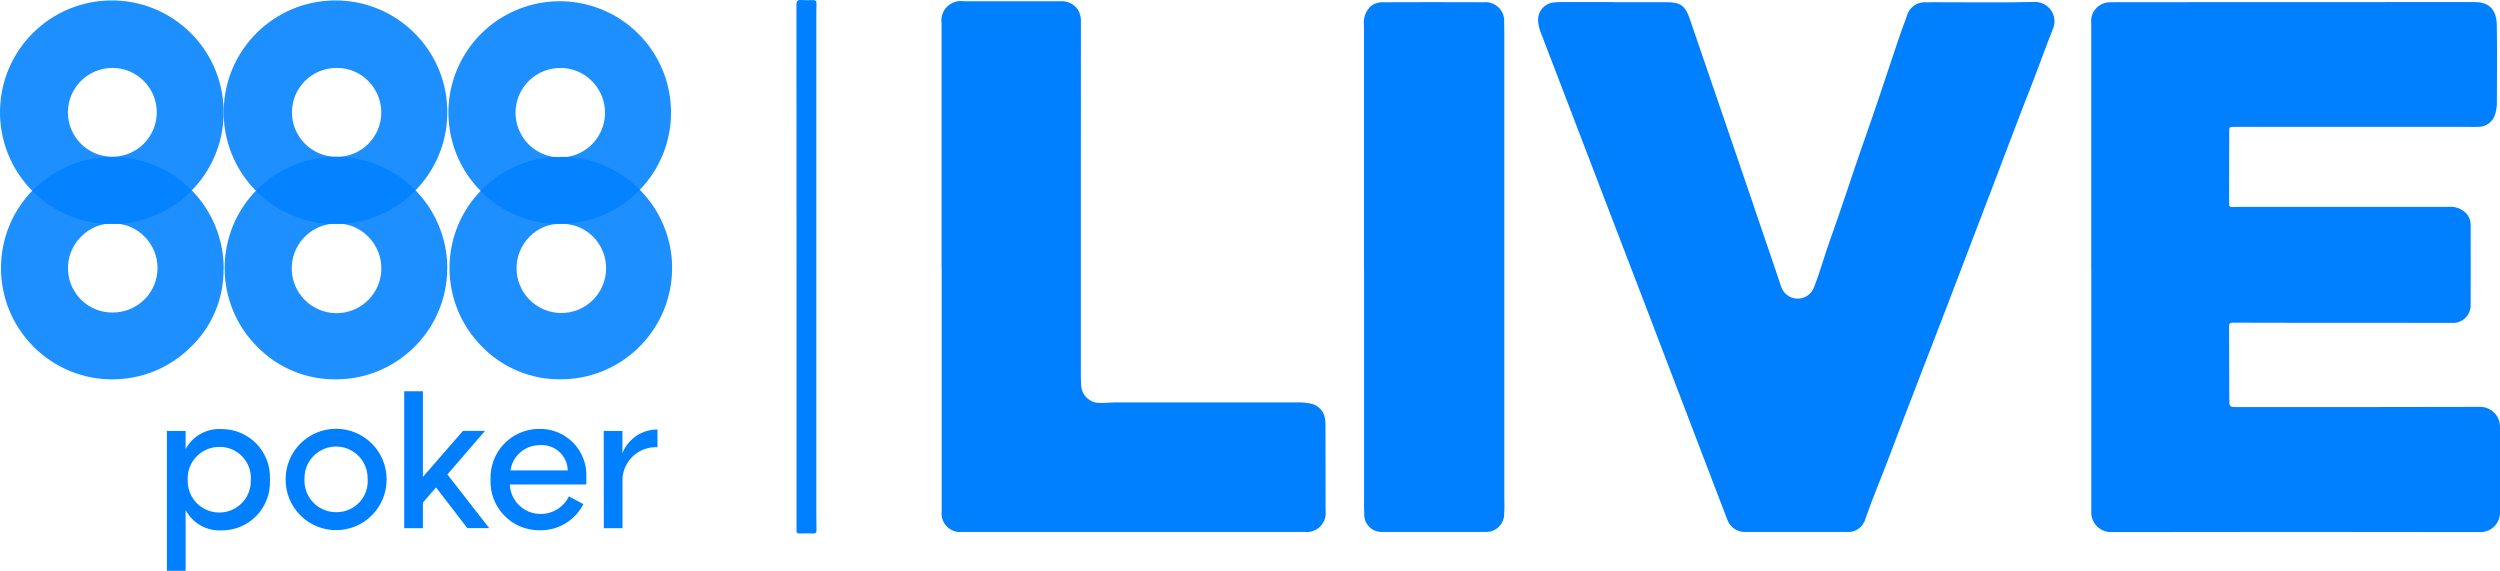
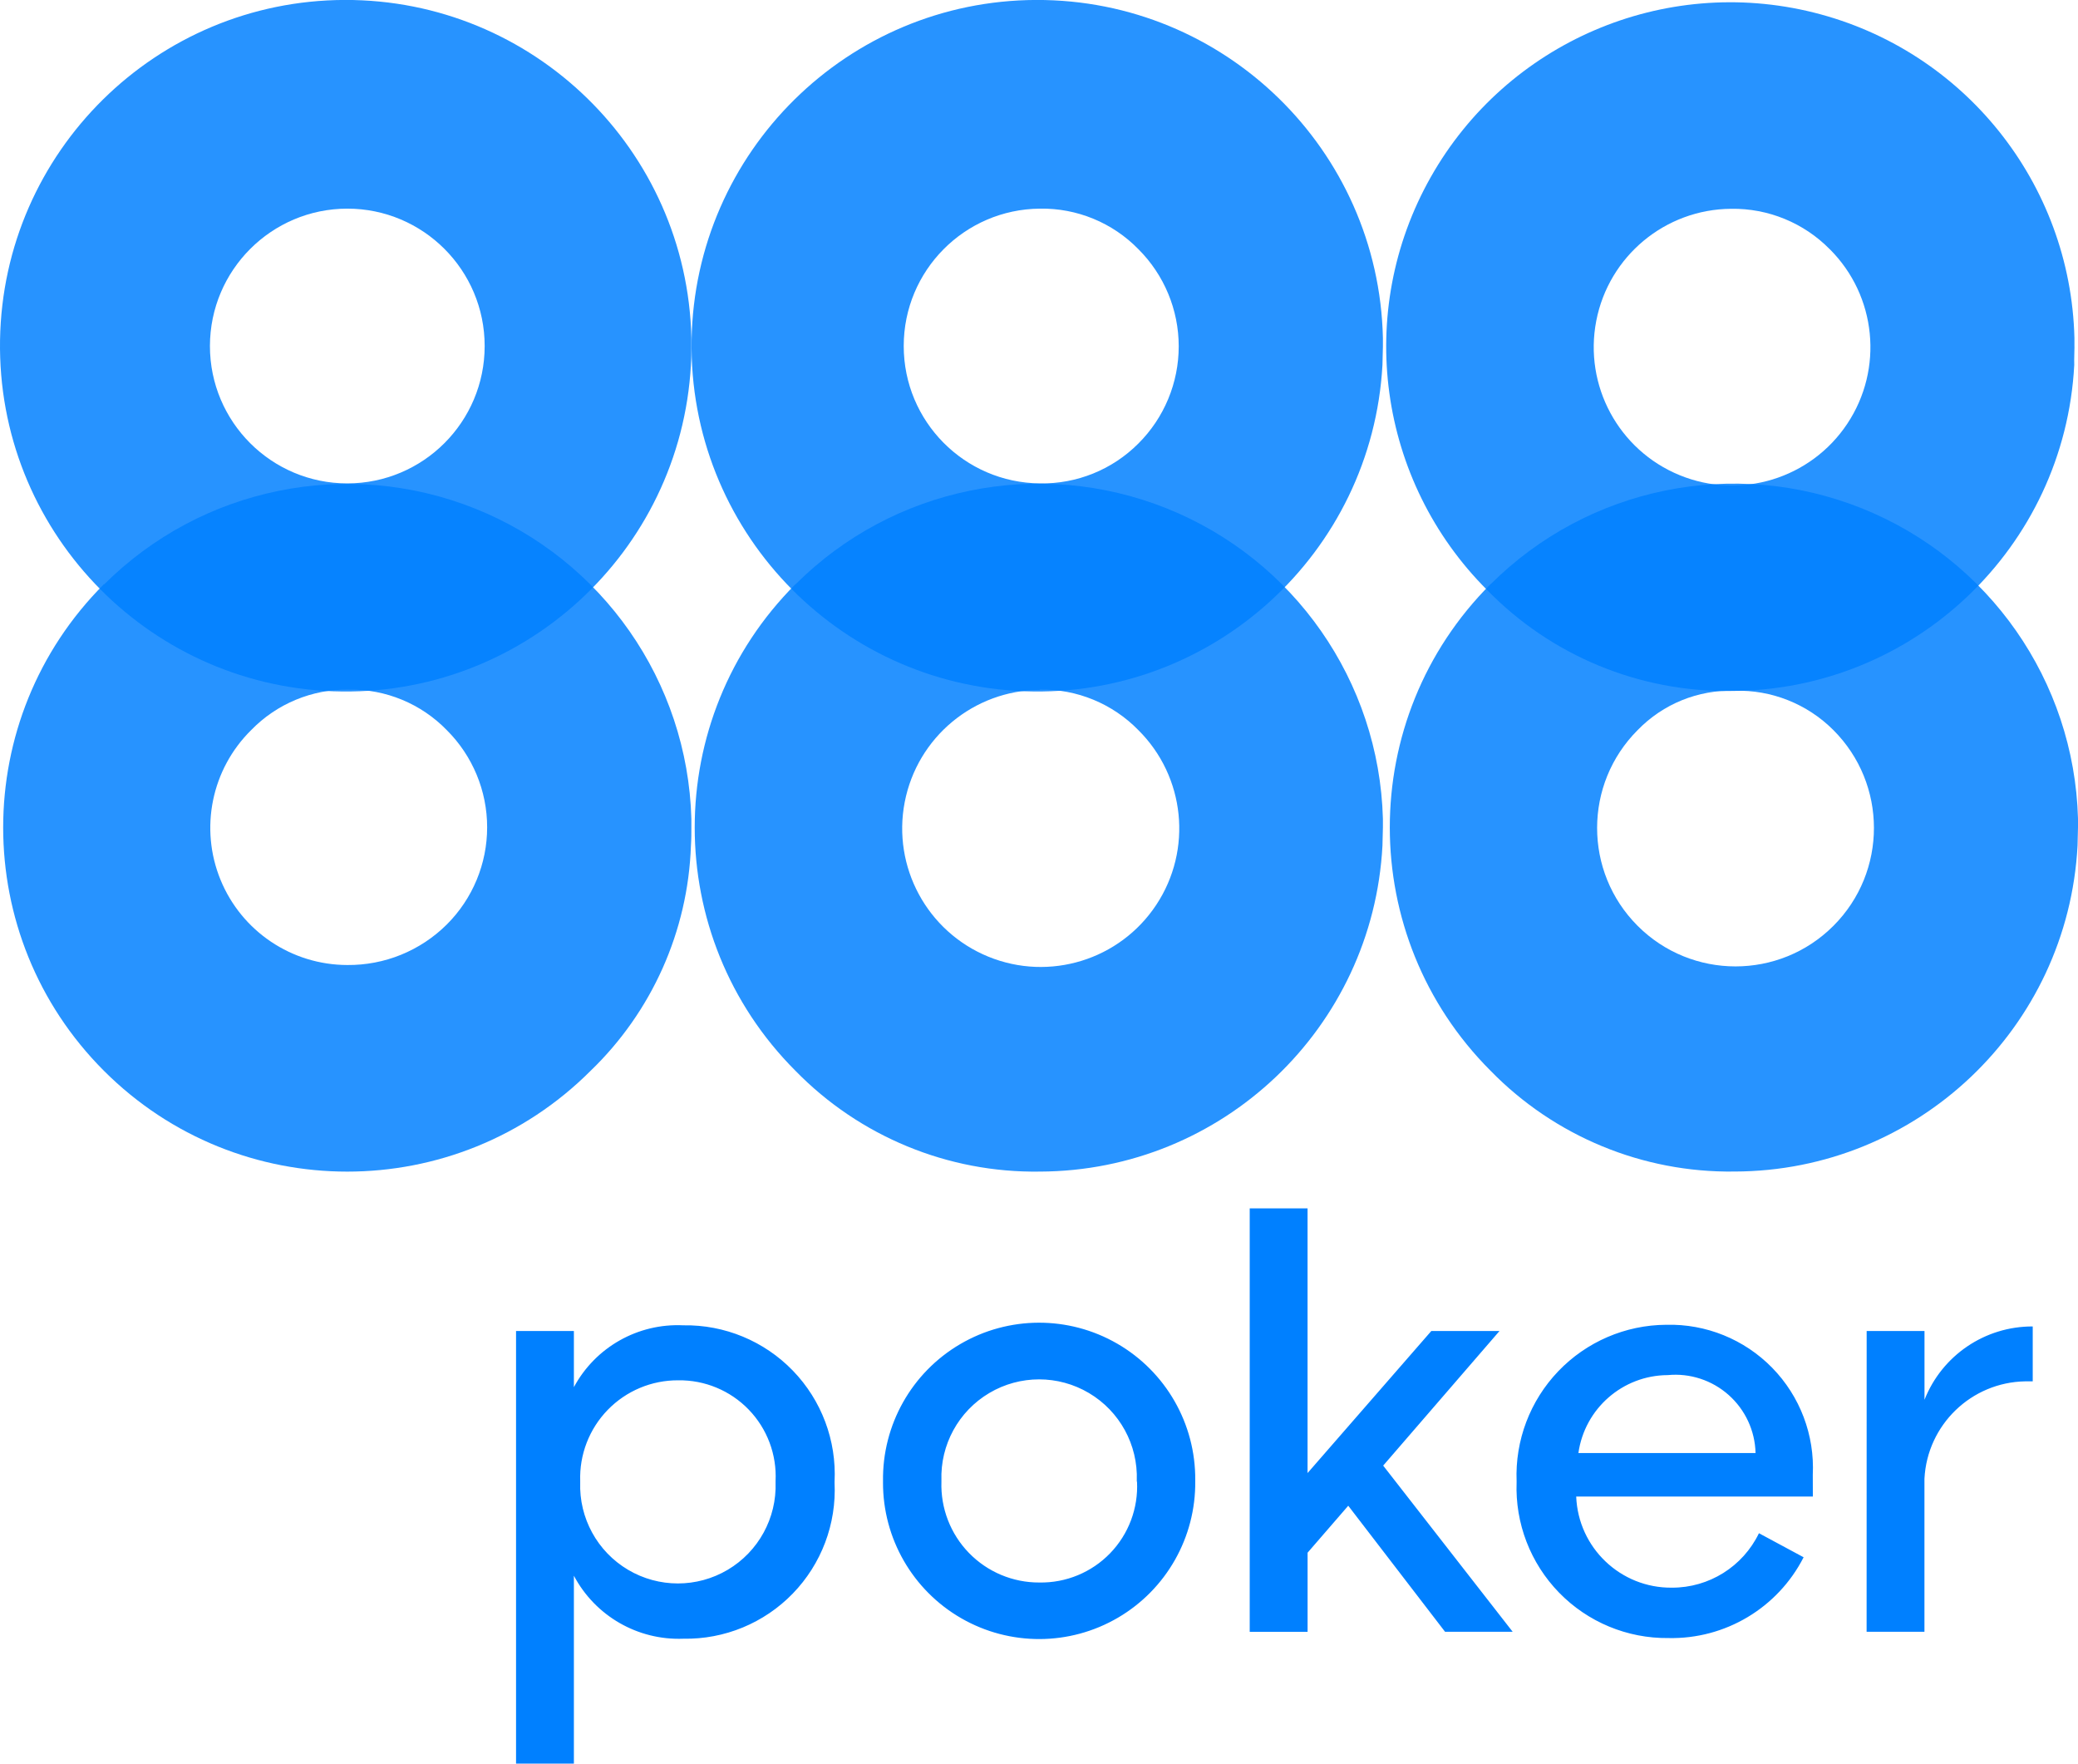
- <svg xmlns="http://www.w3.org/2000/svg" width="192" height="43.839" viewBox="0 0 192 43.839">
-   <g id="Group_14017" data-name="Group 14017" transform="translate(-1045.661 362.144)">
-     <path id="Path_4956" data-name="Path 4956" d="M685.525,22.866q0-9.359,0-18.717a1.448,1.448,0,0,1,1.529-1.608c.345-.016.691-.008,1.037-.008q13.448,0,26.9-.009c1.156,0,1.662.663,1.68,1.761.033,2.013.011,4.028.006,6.041a2.945,2.945,0,0,1-.133.816,1.338,1.338,0,0,1-1.278.967c-.256.013-.513,0-.77,0h-17.98c-.394,0-.392,0-.393.4,0,1.836,0,3.672-.01,5.508,0,.21.08.251.261.245.325-.011.652-.008.977-.008q7.79,0,15.581,0a1.66,1.66,0,0,1,1.414.526,1.258,1.258,0,0,1,.319.809c0,2.083.015,4.166,0,6.249a1.353,1.353,0,0,1-1.48,1.322l-12-.005c-1.6,0-3.2,0-4.8-.009-.24,0-.274.089-.273.294q.016,2.769.016,5.538c0,.645,0,.649.633.649,6.191,0,12.382.007,18.573-.014a1.526,1.526,0,0,1,1.584,1.571q-.009,3.258,0,6.515A1.491,1.491,0,0,1,715.4,43.23q-14.174-.028-28.348,0a1.5,1.5,0,0,1-1.523-1.469c0-.346,0-.691,0-1.036V22.866Z" transform="translate(520.743 -364.509)" fill="#0080ff" />
-     <path id="Path_4957" data-name="Path 4957" d="M512.057,2.507c1.363,0,2.725,0,4.088,0,1.093,0,1.448.272,1.8,1.3q1.579,4.628,3.169,9.253Q522.8,18,524.479,22.935c.156.457.3.918.46,1.373a1.338,1.338,0,0,0,2.545.08c.466-1.172.788-2.4,1.216-3.581.946-2.622,1.783-5.281,2.715-7.908.883-2.488,1.692-5,2.538-7.5.205-.606.43-1.206.649-1.807a1.411,1.411,0,0,1,1.481-1.076c.306-.011.612-.006.918-.006,2.439,0,4.879.034,7.317-.017a1.493,1.493,0,0,1,1.492,2.116c-.6,1.489-1.124,3.008-1.714,4.5-.959,2.428-1.867,4.876-2.8,7.314q-1.834,4.8-3.67,9.608c-1.451,3.78-2.927,7.55-4.355,11.339-.6,1.6-1.277,3.182-1.84,4.8a1.374,1.374,0,0,1-1.486,1.021c-2.558,0-5.115-.005-7.672,0a1.425,1.425,0,0,1-1.465-.976q-1.364-3.544-2.714-7.094-1.783-4.665-3.566-9.331-1.522-3.974-3.05-7.947-1.725-4.5-3.446-9-.766-2-1.535-4a2.809,2.809,0,0,1-.206-.889,1.334,1.334,0,0,1,1.2-1.426,5.044,5.044,0,0,1,.561-.028q2,0,4,0" transform="translate(657.497 -364.483)" fill="#0080ff" />
-     <path id="Path_4958" data-name="Path 4958" d="M312.991,22.67V3.953a1.488,1.488,0,0,1,1.7-1.689h7.376a1.521,1.521,0,0,1,1.371.607,1.688,1.688,0,0,1,.255,1.013q-.005,6.1-.006,12.2,0,7.463,0,14.926c0,.237.01.474.025.71a1.41,1.41,0,0,0,1.437,1.392c.453.01.907-.043,1.36-.043q6.916,0,13.832,0a5.061,5.061,0,0,1,.971.088,1.376,1.376,0,0,1,1.131,1.207,3.849,3.849,0,0,1,.034.5q.006,3.258.008,6.515a1.459,1.459,0,0,1-1.616,1.639H314.6a1.428,1.428,0,0,1-1.6-1.6V22.67" transform="translate(804.982 -364.311)" fill="#0080ff" />
-     <path id="Path_4959" data-name="Path 4959" d="M449.874,22.924q0-9.285,0-18.571a1.708,1.708,0,0,1,.575-1.538,1.5,1.5,0,0,1,.953-.253c2.548-.008,5.1-.014,7.643,0a1.437,1.437,0,0,1,1.592,1.574c.013.345.013.691.013,1.036q0,17.741,0,35.483a10.477,10.477,0,0,1-.018,1.361,1.371,1.371,0,0,1-1.4,1.224h-7.939a1.324,1.324,0,0,1-1.4-1.3c-.025-.473-.013-.947-.013-1.421q0-8.8,0-17.593h-.01" transform="translate(700.542 -364.533)" fill="#0080ff" />
-     <path id="Path_4963" data-name="Path 4963" d="M265.972,22.365q0-10.068-.007-20.136c0-.281.066-.39.353-.371.3.02.612.012.918.006.2,0,.28.071.271.28-.017.4-.013.809-.013,1.214q0,19.025,0,38.051c0,.385.005.77.014,1.155,0,.181-.054.271-.257.263-.355-.014-.711-.008-1.066,0-.15,0-.222-.051-.213-.205.005-.089,0-.178,0-.267V22.365" transform="translate(840.862 -364)" fill="#0080ff" />
-     <g id="_888poker_blue_logo" data-name="888poker blue logo" transform="translate(1045.661 -362.11)" style="isolation: isolate">
-       <g id="Group_14010" data-name="Group 14010" transform="translate(0.079 12.02)" opacity="0.88">
-         <path id="Path_7117" data-name="Path 7117" d="M8.5,20.259A8.547,8.547,0,1,0,20.591,32.347a8.151,8.151,0,0,0,2.493-5.589c.011-.157.011-.3.011-.45v-.219A8.553,8.553,0,0,0,8.509,20.265Zm6.085,2.619a3.322,3.322,0,0,1,2.431,1.006,3.408,3.408,0,0,1,0,4.829,3.46,3.46,0,0,1-2.472,1.006,3.408,3.408,0,0,1-2.388-5.835,3.322,3.322,0,0,1,2.431-1.007Z" transform="translate(-6 -17.77)" fill="#0080ff" />
-       </g>
-       <g id="Group_14011" data-name="Group 14011" transform="translate(17.257 12.015)" opacity="0.88">
-         <path id="Path_7118" data-name="Path 7118" d="M21.1,20.261a8.547,8.547,0,0,0,0,12.088,8.307,8.307,0,0,0,6.07,2.5,8.55,8.55,0,0,0,8.511-8.1c0-.157.011-.3.011-.45v-.219a8.553,8.553,0,0,0-14.586-5.824Zm6.07,2.619a3.34,3.34,0,0,1,2.446,1.006,3.441,3.441,0,1,1-2.446-1Z" transform="translate(-18.601 -17.766)" fill="#0080ff" />
-       </g>
-       <g id="Group_14012" data-name="Group 14012" transform="translate(0 0)" opacity="0.88">
-         <path id="Path_7119" data-name="Path 7119" d="M23.105,18.014c.011-.157.011-.3.011-.45v-.219a8.588,8.588,0,1,0-.011.671Zm-8.536-3.88a3.412,3.412,0,1,1-3.412,3.412A3.418,3.418,0,0,1,14.569,14.135Z" transform="translate(-5.942 -8.953)" fill="#0080ff" />
-       </g>
-       <g id="Group_14013" data-name="Group 14013" transform="translate(17.178 0)" opacity="0.88">
-         <path id="Path_7120" data-name="Path 7120" d="M35.706,18.014c0-.157.011-.3.011-.45v-.219a8.588,8.588,0,1,0-.011.671ZM27.2,14.135a3.34,3.34,0,0,1,2.446,1.006,3.408,3.408,0,0,1,0,4.829,3.367,3.367,0,0,1-2.446.99,3.412,3.412,0,0,1,0-6.824Z" transform="translate(-18.543 -8.953)" fill="#0080ff" />
-       </g>
-       <g id="Group_14014" data-name="Group 14014" transform="translate(34.435 0.058)" opacity="0.88">
-         <path id="Path_7121" data-name="Path 7121" d="M48.3,17.549V17.33A8.549,8.549,0,1,0,33.71,23.594a8.3,8.3,0,0,0,6.059,2.5A8.55,8.55,0,0,0,48.291,18c-.005-.158.005-.305.005-.451Zm-6.074-2.42a3.436,3.436,0,1,1-2.454-1.006,3.364,3.364,0,0,1,2.452,1.006Z" transform="translate(-31.202 -8.995)" fill="#0080ff" />
-       </g>
-       <path id="Path_7122" data-name="Path 7122" d="M23.257,37.758v.029A3.694,3.694,0,0,1,19.5,41.658a2.949,2.949,0,0,1-2.718-1.565v4.668H15.345V34.016h1.437V35.41A2.927,2.927,0,0,1,19.5,33.874a3.7,3.7,0,0,1,3.757,3.884Zm-1.465-.014a2.386,2.386,0,0,0-2.42-2.5,2.422,2.422,0,0,0-2.433,2.5v.029a2.428,2.428,0,1,0,4.853,0Zm2.669.027v-.026a3.878,3.878,0,1,1,7.756-.029v.029a3.878,3.878,0,1,1-7.756.029Zm6.3-.014v-.029a2.428,2.428,0,1,0-4.853,0v.029a2.422,2.422,0,0,0,2.433,2.5,2.386,2.386,0,0,0,2.425-2.506Zm5.252.6-1.01,1.167v1.964H33.57V30.969h1.437v6.575l3.074-3.529h1.693l-2.889,3.344L40.1,41.485H38.422Zm11.541-.228H41.681a2.356,2.356,0,0,0,2.376,2.263,2.392,2.392,0,0,0,2.163-1.352l1.11.6a3.681,3.681,0,0,1-3.359,2.007A3.731,3.731,0,0,1,40.2,37.77v-.025a3.739,3.739,0,0,1,3.715-3.885,3.554,3.554,0,0,1,3.643,3.728Zm-1.423-1.081a1.992,1.992,0,0,0-2.181-1.936,2.252,2.252,0,0,0-2.219,1.936Zm2.761-3.03h1.437v1.708a2.879,2.879,0,0,1,2.69-1.821v1.363h-.185a2.551,2.551,0,0,0-2.5,2.42v3.8H48.9Z" transform="translate(-2.526 -0.956)" fill="#0080ff" />
-       <g id="Group_14015" data-name="Group 14015" transform="translate(34.523 12.012)" opacity="0.88">
-         <path id="Path_7123" data-name="Path 7123" d="M33.77,20.26a8.547,8.547,0,0,0,0,12.088,8.3,8.3,0,0,0,6.059,2.5,8.55,8.55,0,0,0,8.521-8.1c0-.157.011-.3.011-.45v-.221a8.553,8.553,0,0,0-14.586-5.824Zm6.059,2.65a3.336,3.336,0,0,1,2.454.975,3.438,3.438,0,1,1-4.857,0,3.219,3.219,0,0,1,2.4-.975Z" transform="translate(-31.267 -17.764)" fill="#0080ff" />
+ <svg xmlns="http://www.w3.org/2000/svg" width="192" height="162.935" viewBox="0 0 192 162.935">
+   <g id="_888_dark_logo" data-name="888 dark logo" transform="translate(-70 -1453.443)">
+     <g id="Group_14021" data-name="Group 14021" transform="translate(-975.661 1815.443)">
+       <g id="_888poker_blue_logo" data-name="888poker blue logo" transform="translate(1045.661 -362)" style="isolation: isolate">
+         <g id="Group_14010" data-name="Group 14010" transform="translate(0.293 44.711)" opacity="0.844">
+           <path id="Path_7117" data-name="Path 7117" d="M15.312,27.028A31.792,31.792,0,1,0,60.273,71.989,30.317,30.317,0,0,0,69.547,51.2c.041-.583.041-1.131.041-1.673V48.71A31.813,31.813,0,0,0,15.332,27.048Zm22.635,9.741a12.357,12.357,0,0,1,9.041,3.742,12.676,12.676,0,0,1,0,17.96,12.869,12.869,0,0,1-9.193,3.742,12.676,12.676,0,0,1-8.884-21.7,12.357,12.357,0,0,1,9.041-3.747Z" transform="translate(-6 -17.77)" fill="#0080ff" />
+         </g>
+         <g id="Group_14011" data-name="Group 14011" transform="translate(64.189 44.69)" opacity="0.844">
+           <path id="Path_7118" data-name="Path 7118" d="M27.912,27.044a31.793,31.793,0,0,0,0,44.961,30.9,30.9,0,0,0,22.579,9.31A31.8,31.8,0,0,0,82.147,51.2c0-.583.041-1.131.041-1.673v-.816A31.813,31.813,0,0,0,27.932,27.044Zm22.579,9.741a12.423,12.423,0,0,1,9.1,3.742,12.8,12.8,0,1,1-9.1-3.717Z" transform="translate(-18.601 -17.766)" fill="#0080ff" />
+         </g>
+         <g id="Group_14012" data-name="Group 14012" transform="translate(0 0)" opacity="0.844">
+           <path id="Path_7119" data-name="Path 7119" d="M69.782,42.659c.041-.583.041-1.131.041-1.673v-.816a31.945,31.945,0,1,0-.041,2.495ZM38.03,28.228A12.692,12.692,0,1,1,25.339,40.919,12.712,12.712,0,0,1,38.03,28.228Z" transform="translate(-5.942 -8.953)" fill="#0080ff" />
+         </g>
+         <g id="Group_14013" data-name="Group 14013" transform="translate(63.895 0)" opacity="0.844">
+           <path id="Path_7120" data-name="Path 7120" d="M82.383,42.659c0-.583.041-1.131.041-1.673v-.816a31.944,31.944,0,1,0-.041,2.495ZM50.728,28.228a12.423,12.423,0,0,1,9.1,3.742,12.676,12.676,0,0,1,0,17.96,12.524,12.524,0,0,1-9.1,3.681,12.692,12.692,0,0,1,0-25.383Z" transform="translate(-18.543 -8.953)" fill="#0080ff" />
+         </g>
+         <g id="Group_14014" data-name="Group 14014" transform="translate(128.084 0.214)" opacity="0.844">
+           <path id="Path_7121" data-name="Path 7121" d="M94.788,40.813V40A31.8,31.8,0,1,0,40.533,63.3a30.875,30.875,0,0,0,22.539,9.315,31.8,31.8,0,0,0,31.7-30.119c-.02-.588.02-1.136.02-1.678Zm-22.595-9a12.782,12.782,0,1,1-9.127-3.742,12.514,12.514,0,0,1,9.122,3.742Z" transform="translate(-31.202 -8.995)" fill="#0080ff" />
+         </g>
+         <path id="Path_7122" data-name="Path 7122" d="M44.775,56.221v.106A13.741,13.741,0,0,1,30.8,70.728a10.968,10.968,0,0,1-10.111-5.821V82.268H15.345V42.3h5.344v5.187A10.887,10.887,0,0,1,30.8,41.774,13.757,13.757,0,0,1,44.775,56.221Zm-5.451-.051a8.874,8.874,0,0,0-9-9.315,9.01,9.01,0,0,0-9.051,9.315v.106a9.031,9.031,0,1,0,18.051,0Zm9.928.1v-.1A14.425,14.425,0,1,1,78.1,56.068l0,.106a14.425,14.425,0,1,1-28.849.106ZM72.7,56.221v-.107a9.031,9.031,0,1,0-18.051,0v.107A9.01,9.01,0,0,0,63.7,65.535a8.874,8.874,0,0,0,9.021-9.32Zm19.537,2.221-3.757,4.34v7.307H83.134V30.969h5.344V55.424L99.912,42.3h6.3L95.465,54.735l11.962,15.349H101.18Zm42.928-.847H113.3a8.762,8.762,0,0,0,8.838,8.417,8.9,8.9,0,0,0,8.047-5.03l4.127,2.221a13.691,13.691,0,0,1-12.494,7.464,13.878,13.878,0,0,1-14.025-14.4v-.091a13.909,13.909,0,0,1,13.817-14.451,13.219,13.219,0,0,1,13.549,13.868Zm-5.294-4.021a7.408,7.408,0,0,0-8.113-7.2,8.377,8.377,0,0,0-8.255,7.2ZM140.137,42.3h5.344v6.353a10.709,10.709,0,0,1,10-6.774v5.071h-.69a9.487,9.487,0,0,0-9.315,9V70.084h-5.344Z" transform="translate(32.336 80.667)" fill="#0080ff" />
+         <g id="Group_14015" data-name="Group 14015" transform="translate(128.413 44.68)" opacity="0.844">
+           <path id="Path_7123" data-name="Path 7123" d="M40.578,27.047a31.793,31.793,0,0,0,0,44.961,30.875,30.875,0,0,0,22.539,9.31A31.8,31.8,0,0,0,94.813,51.2c0-.583.041-1.131.041-1.673V48.7A31.813,31.813,0,0,0,40.6,27.042ZM63.117,36.9a12.408,12.408,0,0,1,9.127,3.625,12.789,12.789,0,1,1-18.067,0A11.972,11.972,0,0,1,63.117,36.9Z" transform="translate(-31.267 -17.764)" fill="#0080ff" />
+         </g>
      </g>
    </g>
  </g>
</svg>
